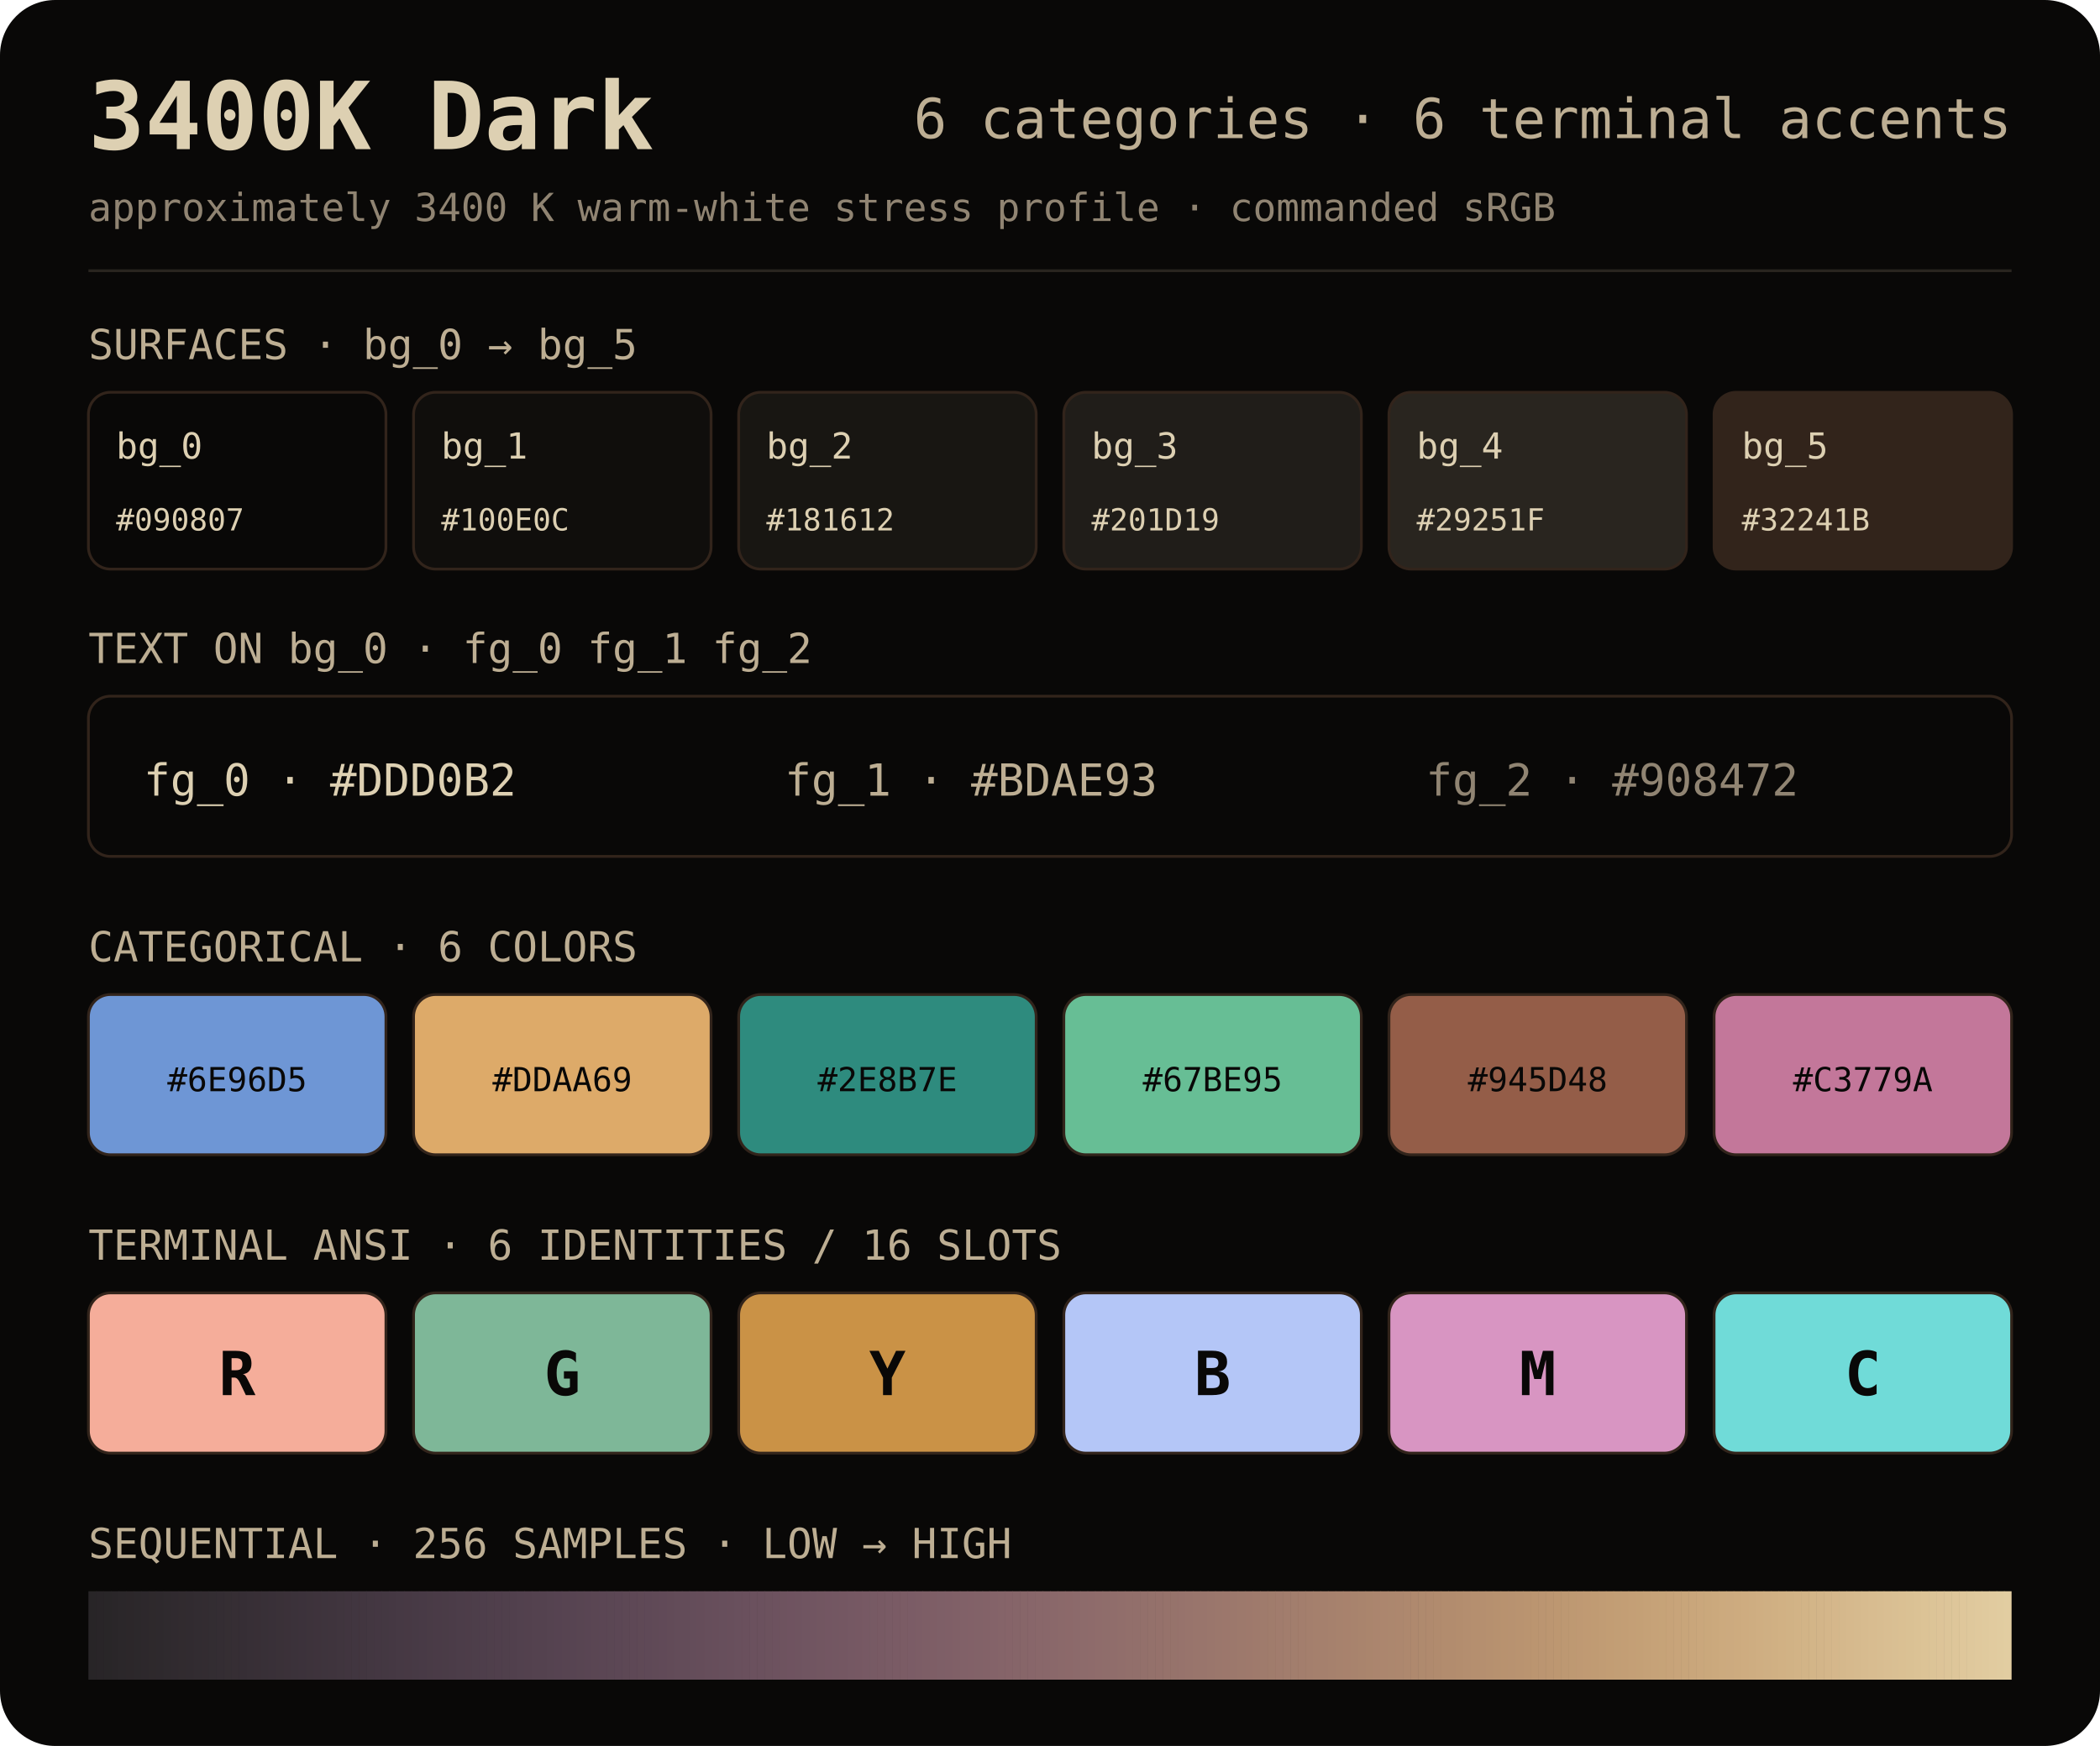
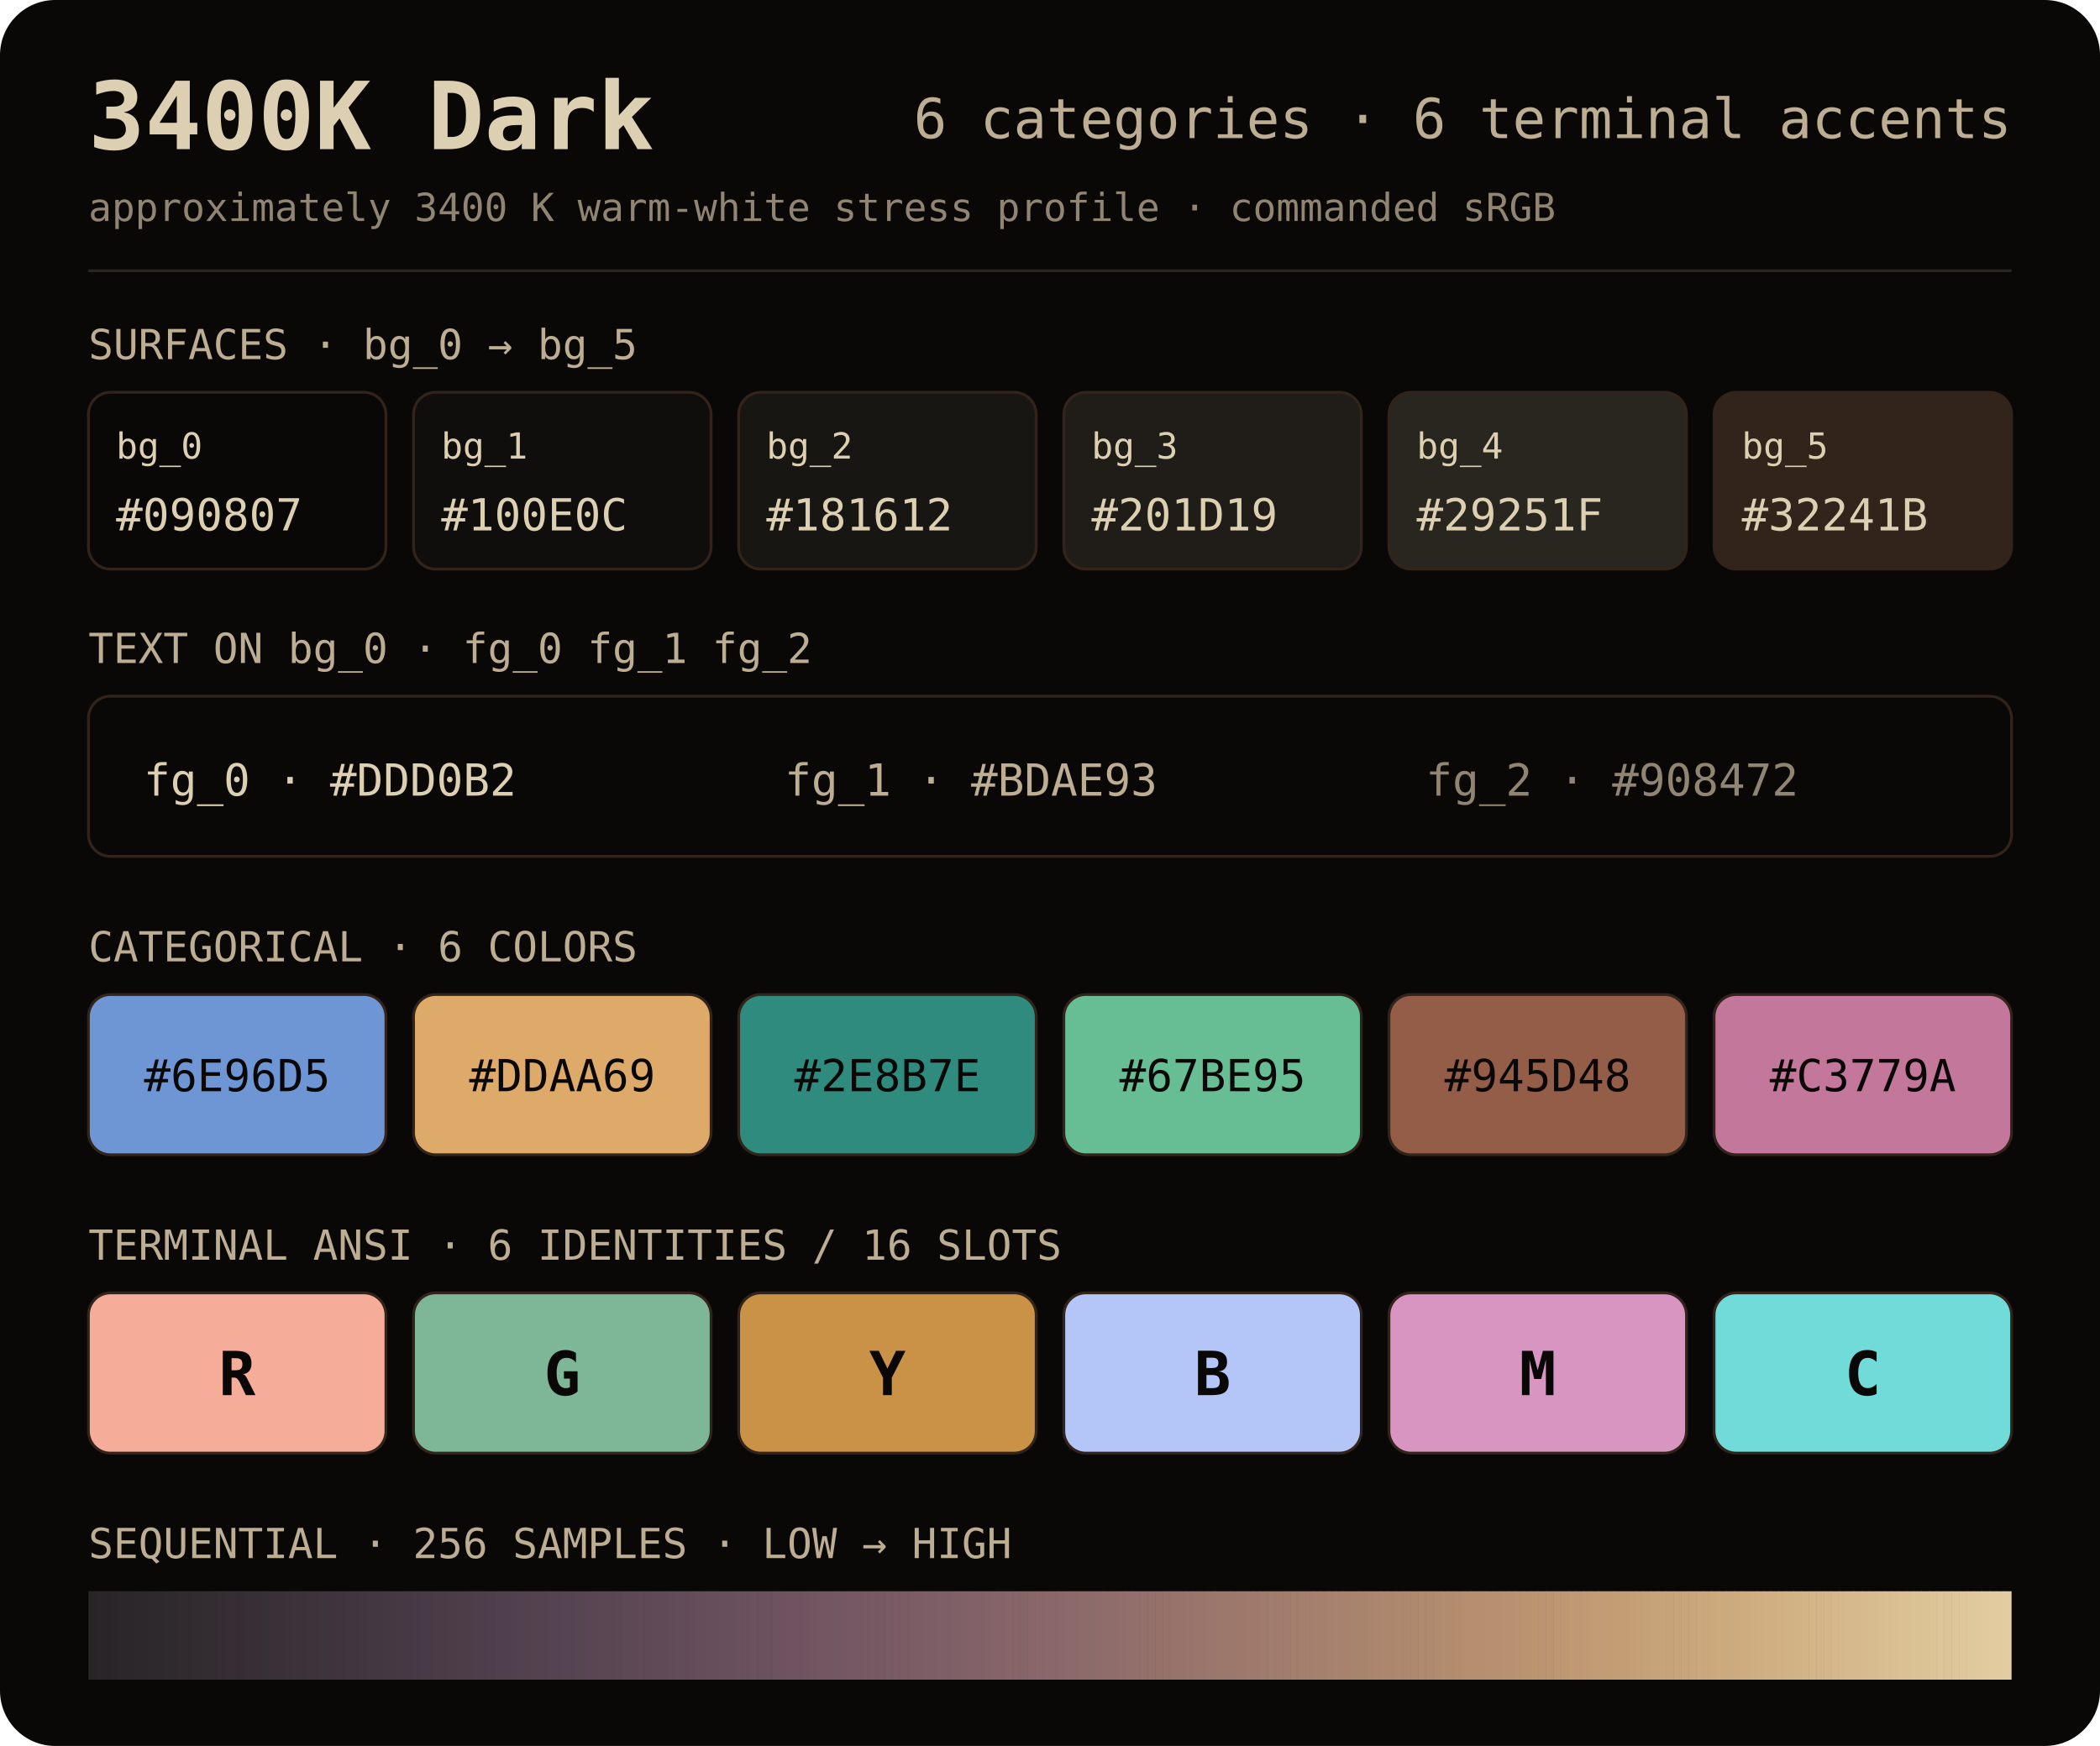
<svg xmlns="http://www.w3.org/2000/svg" width="760" height="632" viewBox="0 0 760 632">
  <rect width="100%" height="100%" rx="20" fill="#090807" />
  <text x="32" y="54" fill="#DDD0B2" font-size="34" font-family="ui-monospace, SFMono-Regular, Menlo, monospace" font-weight="700">3400K Dark</text>
  <text x="728" y="50" fill="#BDAE93" font-size="20" font-family="ui-monospace, SFMono-Regular, Menlo, monospace" text-anchor="end">6 categories · 6 terminal accents</text>
  <text x="32" y="80" fill="#908472" font-size="14" font-family="ui-monospace, SFMono-Regular, Menlo, monospace">approximately 3400 K warm-white stress profile · commanded sRGB</text>
  <line x1="32" y1="98" x2="728" y2="98" stroke="#29251F" />
  <text x="32" y="130" fill="#BDAE93" font-size="15" font-family="ui-monospace, SFMono-Regular, Menlo, monospace">SURFACES · bg_0 → bg_5</text>
  <rect x="32.00" y="142" width="107.67" height="64" rx="8" fill="#090807" stroke="#32241B" />
  <text x="42.0" y="166" fill="#DDD0B2" font-size="13" font-family="ui-monospace, SFMono-Regular, Menlo, monospace">bg_0</text>
-   <text x="42.0" y="192" fill="#DDD0B2" font-size="11" font-family="ui-monospace, SFMono-Regular, Menlo, monospace">#090807</text>
+   <text x="42.0" y="192" fill="#DDD0B2" font-size="16" font-family="ui-monospace, SFMono-Regular, Menlo, monospace">#090807</text>
  <rect x="149.67" y="142" width="107.67" height="64" rx="8" fill="#100E0C" stroke="#32241B" />
  <text x="159.667" y="166" fill="#DDD0B2" font-size="13" font-family="ui-monospace, SFMono-Regular, Menlo, monospace">bg_1</text>
-   <text x="159.667" y="192" fill="#DDD0B2" font-size="11" font-family="ui-monospace, SFMono-Regular, Menlo, monospace">#100E0C</text>
+   <text x="159.667" y="192" fill="#DDD0B2" font-size="16" font-family="ui-monospace, SFMono-Regular, Menlo, monospace">#100E0C</text>
  <rect x="267.33" y="142" width="107.67" height="64" rx="8" fill="#181612" stroke="#32241B" />
  <text x="277.333" y="166" fill="#DDD0B2" font-size="13" font-family="ui-monospace, SFMono-Regular, Menlo, monospace">bg_2</text>
-   <text x="277.333" y="192" fill="#DDD0B2" font-size="11" font-family="ui-monospace, SFMono-Regular, Menlo, monospace">#181612</text>
+   <text x="277.333" y="192" fill="#DDD0B2" font-size="16" font-family="ui-monospace, SFMono-Regular, Menlo, monospace">#181612</text>
  <rect x="385.00" y="142" width="107.67" height="64" rx="8" fill="#201D19" stroke="#32241B" />
  <text x="395.0" y="166" fill="#DDD0B2" font-size="13" font-family="ui-monospace, SFMono-Regular, Menlo, monospace">bg_3</text>
-   <text x="395.0" y="192" fill="#DDD0B2" font-size="11" font-family="ui-monospace, SFMono-Regular, Menlo, monospace">#201D19</text>
+   <text x="395.0" y="192" fill="#DDD0B2" font-size="16" font-family="ui-monospace, SFMono-Regular, Menlo, monospace">#201D19</text>
  <rect x="502.67" y="142" width="107.67" height="64" rx="8" fill="#29251F" stroke="#32241B" />
  <text x="512.667" y="166" fill="#DDD0B2" font-size="13" font-family="ui-monospace, SFMono-Regular, Menlo, monospace">bg_4</text>
-   <text x="512.667" y="192" fill="#DDD0B2" font-size="11" font-family="ui-monospace, SFMono-Regular, Menlo, monospace">#29251F</text>
+   <text x="512.667" y="192" fill="#DDD0B2" font-size="16" font-family="ui-monospace, SFMono-Regular, Menlo, monospace">#29251F</text>
  <rect x="620.33" y="142" width="107.67" height="64" rx="8" fill="#32241B" stroke="#32241B" />
  <text x="630.333" y="166" fill="#DDD0B2" font-size="13" font-family="ui-monospace, SFMono-Regular, Menlo, monospace">bg_5</text>
-   <text x="630.333" y="192" fill="#DDD0B2" font-size="11" font-family="ui-monospace, SFMono-Regular, Menlo, monospace">#32241B</text>
+   <text x="630.333" y="192" fill="#DDD0B2" font-size="16" font-family="ui-monospace, SFMono-Regular, Menlo, monospace">#32241B</text>
  <text x="32" y="240" fill="#BDAE93" font-size="15" font-family="ui-monospace, SFMono-Regular, Menlo, monospace">TEXT ON bg_0 · fg_0 fg_1 fg_2</text>
  <rect x="32" y="252" width="696" height="58" rx="8" fill="#090807" stroke="#32241B" />
  <text x="52" y="288" fill="#DDD0B2" font-size="16" font-family="ui-monospace, SFMono-Regular, Menlo, monospace">fg_0 · #DDD0B2</text>
  <text x="284" y="288" fill="#BDAE93" font-size="16" font-family="ui-monospace, SFMono-Regular, Menlo, monospace">fg_1 · #BDAE93</text>
  <text x="516" y="288" fill="#908472" font-size="16" font-family="ui-monospace, SFMono-Regular, Menlo, monospace">fg_2 · #908472</text>
  <text x="32" y="348" fill="#BDAE93" font-size="15" font-family="ui-monospace, SFMono-Regular, Menlo, monospace">CATEGORICAL · 6 COLORS</text>
  <rect x="32.00" y="360" width="107.67" height="58" rx="8" fill="#6E96D5" stroke="#32241B" />
-   <text x="85.833" y="395" fill="#090807" font-size="12" font-family="ui-monospace, SFMono-Regular, Menlo, monospace" text-anchor="middle">#6E96D5</text>
+   <text x="85.833" y="395" fill="#090807" font-size="16" font-family="ui-monospace, SFMono-Regular, Menlo, monospace" text-anchor="middle">#6E96D5</text>
  <rect x="149.67" y="360" width="107.67" height="58" rx="8" fill="#DDAA69" stroke="#32241B" />
-   <text x="203.5" y="395" fill="#090807" font-size="12" font-family="ui-monospace, SFMono-Regular, Menlo, monospace" text-anchor="middle">#DDAA69</text>
+   <text x="203.5" y="395" fill="#090807" font-size="16" font-family="ui-monospace, SFMono-Regular, Menlo, monospace" text-anchor="middle">#DDAA69</text>
  <rect x="267.33" y="360" width="107.67" height="58" rx="8" fill="#2E8B7E" stroke="#32241B" />
-   <text x="321.167" y="395" fill="#090807" font-size="12" font-family="ui-monospace, SFMono-Regular, Menlo, monospace" text-anchor="middle">#2E8B7E</text>
+   <text x="321.167" y="395" fill="#090807" font-size="16" font-family="ui-monospace, SFMono-Regular, Menlo, monospace" text-anchor="middle">#2E8B7E</text>
  <rect x="385.00" y="360" width="107.67" height="58" rx="8" fill="#67BE95" stroke="#32241B" />
-   <text x="438.833" y="395" fill="#090807" font-size="12" font-family="ui-monospace, SFMono-Regular, Menlo, monospace" text-anchor="middle">#67BE95</text>
+   <text x="438.833" y="395" fill="#090807" font-size="16" font-family="ui-monospace, SFMono-Regular, Menlo, monospace" text-anchor="middle">#67BE95</text>
  <rect x="502.67" y="360" width="107.67" height="58" rx="8" fill="#945D48" stroke="#32241B" />
-   <text x="556.5" y="395" fill="#090807" font-size="12" font-family="ui-monospace, SFMono-Regular, Menlo, monospace" text-anchor="middle">#945D48</text>
+   <text x="556.5" y="395" fill="#090807" font-size="16" font-family="ui-monospace, SFMono-Regular, Menlo, monospace" text-anchor="middle">#945D48</text>
  <rect x="620.33" y="360" width="107.67" height="58" rx="8" fill="#C3779A" stroke="#32241B" />
-   <text x="674.167" y="395" fill="#090807" font-size="12" font-family="ui-monospace, SFMono-Regular, Menlo, monospace" text-anchor="middle">#C3779A</text>
+   <text x="674.167" y="395" fill="#090807" font-size="16" font-family="ui-monospace, SFMono-Regular, Menlo, monospace" text-anchor="middle">#C3779A</text>
  <text x="32" y="456" fill="#BDAE93" font-size="15" font-family="ui-monospace, SFMono-Regular, Menlo, monospace">TERMINAL ANSI · 6 IDENTITIES / 16 SLOTS</text>
  <rect x="32.00" y="468" width="107.67" height="58" rx="8" fill="#F5AD9A" stroke="#32241B" />
  <text x="85.833" y="505" fill="#090807" font-size="22" font-family="ui-monospace, SFMono-Regular, Menlo, monospace" font-weight="700" text-anchor="middle">R</text>
  <rect x="149.67" y="468" width="107.67" height="58" rx="8" fill="#7EB798" stroke="#32241B" />
  <text x="203.5" y="505" fill="#090807" font-size="22" font-family="ui-monospace, SFMono-Regular, Menlo, monospace" font-weight="700" text-anchor="middle">G</text>
  <rect x="267.33" y="468" width="107.67" height="58" rx="8" fill="#CA9246" stroke="#32241B" />
  <text x="321.167" y="505" fill="#090807" font-size="22" font-family="ui-monospace, SFMono-Regular, Menlo, monospace" font-weight="700" text-anchor="middle">Y</text>
  <rect x="385.00" y="468" width="107.67" height="58" rx="8" fill="#B4C6F7" stroke="#32241B" />
  <text x="438.833" y="505" fill="#090807" font-size="22" font-family="ui-monospace, SFMono-Regular, Menlo, monospace" font-weight="700" text-anchor="middle">B</text>
  <rect x="502.67" y="468" width="107.67" height="58" rx="8" fill="#D895C2" stroke="#32241B" />
  <text x="556.5" y="505" fill="#090807" font-size="22" font-family="ui-monospace, SFMono-Regular, Menlo, monospace" font-weight="700" text-anchor="middle">M</text>
  <rect x="620.33" y="468" width="107.67" height="58" rx="8" fill="#70DBD8" stroke="#32241B" />
  <text x="674.167" y="505" fill="#090807" font-size="22" font-family="ui-monospace, SFMono-Regular, Menlo, monospace" font-weight="700" text-anchor="middle">C</text>
  <text x="32" y="564" fill="#BDAE93" font-size="15" font-family="ui-monospace, SFMono-Regular, Menlo, monospace">SEQUENTIAL · 256 SAMPLES · LOW → HIGH</text>
  <rect x="32" y="576" width="2.9" height="32" fill="#282527" />
  <rect x="34.719" y="576" width="2.9" height="32" fill="#292528" />
  <rect x="37.438" y="576" width="2.9" height="32" fill="#292628" />
  <rect x="40.156" y="576" width="2.9" height="32" fill="#2A2629" />
  <rect x="42.875" y="576" width="2.9" height="32" fill="#2B272A" />
  <rect x="45.594" y="576" width="2.9" height="32" fill="#2C272A" />
  <rect x="48.312" y="576" width="2.9" height="32" fill="#2C282B" />
  <rect x="51.031" y="576" width="2.9" height="32" fill="#2D282C" />
  <rect x="53.75" y="576" width="2.9" height="32" fill="#2E292C" />
  <rect x="56.469" y="576" width="2.9" height="32" fill="#2E292D" />
  <rect x="59.188" y="576" width="2.9" height="32" fill="#2F2A2E" />
  <rect x="61.906" y="576" width="2.9" height="32" fill="#302A2F" />
  <rect x="64.625" y="576" width="2.9" height="32" fill="#312B2F" />
  <rect x="67.344" y="576" width="2.9" height="32" fill="#312B30" />
  <rect x="70.062" y="576" width="2.9" height="32" fill="#322C31" />
  <rect x="72.781" y="576" width="2.9" height="32" fill="#332C31" />
  <rect x="75.5" y="576" width="2.9" height="32" fill="#332D32" />
  <rect x="78.219" y="576" width="2.9" height="32" fill="#342D33" />
  <rect x="80.938" y="576" width="2.9" height="32" fill="#352E33" />
  <rect x="83.656" y="576" width="2.9" height="32" fill="#362E34" />
  <rect x="86.375" y="576" width="2.9" height="32" fill="#362E35" />
  <rect x="89.094" y="576" width="2.9" height="32" fill="#372F36" />
  <rect x="91.812" y="576" width="2.9" height="32" fill="#382F36" />
  <rect x="94.531" y="576" width="2.9" height="32" fill="#383037" />
  <rect x="97.25" y="576" width="2.9" height="32" fill="#393038" />
  <rect x="99.969" y="576" width="2.9" height="32" fill="#3A3138" />
  <rect x="102.688" y="576" width="2.9" height="32" fill="#3B3139" />
  <rect x="105.406" y="576" width="2.9" height="32" fill="#3B323A" />
  <rect x="108.125" y="576" width="2.9" height="32" fill="#3C323B" />
  <rect x="110.844" y="576" width="2.9" height="32" fill="#3D333B" />
  <rect x="113.562" y="576" width="2.9" height="32" fill="#3E333C" />
  <rect x="116.281" y="576" width="2.9" height="32" fill="#3E343D" />
  <rect x="119" y="576" width="2.9" height="32" fill="#3F343D" />
  <rect x="121.719" y="576" width="2.9" height="32" fill="#40353E" />
  <rect x="124.438" y="576" width="2.9" height="32" fill="#41353F" />
  <rect x="127.156" y="576" width="2.9" height="32" fill="#413640" />
  <rect x="129.875" y="576" width="2.9" height="32" fill="#423640" />
  <rect x="132.594" y="576" width="2.9" height="32" fill="#433741" />
  <rect x="135.312" y="576" width="2.9" height="32" fill="#443742" />
  <rect x="138.031" y="576" width="2.9" height="32" fill="#443842" />
  <rect x="140.75" y="576" width="2.9" height="32" fill="#453843" />
  <rect x="143.469" y="576" width="2.9" height="32" fill="#463944" />
  <rect x="146.188" y="576" width="2.9" height="32" fill="#473944" />
  <rect x="148.906" y="576" width="2.9" height="32" fill="#473A45" />
  <rect x="151.625" y="576" width="2.9" height="32" fill="#483A46" />
  <rect x="154.344" y="576" width="2.9" height="32" fill="#493B46" />
  <rect x="157.062" y="576" width="2.9" height="32" fill="#4A3B47" />
  <rect x="159.781" y="576" width="2.9" height="32" fill="#4A3C47" />
  <rect x="162.5" y="576" width="2.9" height="32" fill="#4B3C48" />
  <rect x="165.219" y="576" width="2.9" height="32" fill="#4C3D49" />
  <rect x="167.938" y="576" width="2.9" height="32" fill="#4D3D49" />
  <rect x="170.656" y="576" width="2.9" height="32" fill="#4D3E4A" />
  <rect x="173.375" y="576" width="2.9" height="32" fill="#4E3E4B" />
  <rect x="176.094" y="576" width="2.9" height="32" fill="#4F3F4B" />
  <rect x="178.812" y="576" width="2.9" height="32" fill="#503F4C" />
  <rect x="181.531" y="576" width="2.9" height="32" fill="#50404C" />
  <rect x="184.25" y="576" width="2.9" height="32" fill="#51404D" />
  <rect x="186.969" y="576" width="2.9" height="32" fill="#52414E" />
  <rect x="189.688" y="576" width="2.9" height="32" fill="#53414E" />
  <rect x="192.406" y="576" width="2.9" height="32" fill="#54424F" />
  <rect x="195.125" y="576" width="2.9" height="32" fill="#54424F" />
  <rect x="197.844" y="576" width="2.9" height="32" fill="#554350" />
  <rect x="200.562" y="576" width="2.9" height="32" fill="#564351" />
  <rect x="203.281" y="576" width="2.9" height="32" fill="#574451" />
  <rect x="206" y="576" width="2.9" height="32" fill="#574452" />
  <rect x="208.719" y="576" width="2.9" height="32" fill="#584552" />
  <rect x="211.438" y="576" width="2.9" height="32" fill="#594553" />
  <rect x="214.156" y="576" width="2.9" height="32" fill="#5A4653" />
  <rect x="216.875" y="576" width="2.9" height="32" fill="#5B4654" />
  <rect x="219.594" y="576" width="2.9" height="32" fill="#5B4754" />
  <rect x="222.312" y="576" width="2.9" height="32" fill="#5C4755" />
  <rect x="225.031" y="576" width="2.9" height="32" fill="#5D4855" />
  <rect x="227.75" y="576" width="2.9" height="32" fill="#5E4856" />
  <rect x="230.469" y="576" width="2.9" height="32" fill="#5F4956" />
  <rect x="233.188" y="576" width="2.9" height="32" fill="#5F4957" />
  <rect x="235.906" y="576" width="2.9" height="32" fill="#604A57" />
  <rect x="238.625" y="576" width="2.9" height="32" fill="#614A58" />
  <rect x="241.344" y="576" width="2.9" height="32" fill="#624B58" />
  <rect x="244.062" y="576" width="2.9" height="32" fill="#634C59" />
  <rect x="246.781" y="576" width="2.9" height="32" fill="#634C59" />
  <rect x="249.5" y="576" width="2.9" height="32" fill="#644D5A" />
  <rect x="252.219" y="576" width="2.9" height="32" fill="#654D5A" />
  <rect x="254.938" y="576" width="2.9" height="32" fill="#664E5B" />
  <rect x="257.656" y="576" width="2.9" height="32" fill="#674E5B" />
  <rect x="260.375" y="576" width="2.9" height="32" fill="#674F5C" />
  <rect x="263.094" y="576" width="2.9" height="32" fill="#684F5C" />
  <rect x="265.812" y="576" width="2.9" height="32" fill="#69505D" />
  <rect x="268.531" y="576" width="2.9" height="32" fill="#6A505D" />
  <rect x="271.25" y="576" width="2.9" height="32" fill="#6B515E" />
  <rect x="273.969" y="576" width="2.9" height="32" fill="#6B515E" />
  <rect x="276.688" y="576" width="2.9" height="32" fill="#6C525E" />
  <rect x="279.406" y="576" width="2.9" height="32" fill="#6D525F" />
  <rect x="282.125" y="576" width="2.9" height="32" fill="#6E535F" />
  <rect x="284.844" y="576" width="2.9" height="32" fill="#6F5360" />
  <rect x="287.562" y="576" width="2.9" height="32" fill="#6F5460" />
  <rect x="290.281" y="576" width="2.9" height="32" fill="#705561" />
  <rect x="293" y="576" width="2.9" height="32" fill="#715561" />
  <rect x="295.719" y="576" width="2.9" height="32" fill="#725661" />
  <rect x="298.438" y="576" width="2.9" height="32" fill="#735662" />
  <rect x="301.156" y="576" width="2.9" height="32" fill="#735762" />
  <rect x="303.875" y="576" width="2.9" height="32" fill="#745762" />
  <rect x="306.594" y="576" width="2.9" height="32" fill="#755863" />
  <rect x="309.312" y="576" width="2.9" height="32" fill="#765863" />
  <rect x="312.031" y="576" width="2.9" height="32" fill="#775964" />
  <rect x="314.75" y="576" width="2.9" height="32" fill="#775A64" />
  <rect x="317.469" y="576" width="2.9" height="32" fill="#785A64" />
  <rect x="320.188" y="576" width="2.9" height="32" fill="#795B65" />
  <rect x="322.906" y="576" width="2.9" height="32" fill="#7A5B65" />
  <rect x="325.625" y="576" width="2.9" height="32" fill="#7B5C65" />
  <rect x="328.344" y="576" width="2.9" height="32" fill="#7B5C66" />
  <rect x="331.062" y="576" width="2.9" height="32" fill="#7C5D66" />
  <rect x="333.781" y="576" width="2.9" height="32" fill="#7D5E66" />
  <rect x="336.5" y="576" width="2.9" height="32" fill="#7E5E66" />
  <rect x="339.219" y="576" width="2.9" height="32" fill="#7E5F67" />
  <rect x="341.938" y="576" width="2.9" height="32" fill="#7F5F67" />
  <rect x="344.656" y="576" width="2.9" height="32" fill="#806067" />
  <rect x="347.375" y="576" width="2.9" height="32" fill="#816168" />
  <rect x="350.094" y="576" width="2.9" height="32" fill="#826168" />
  <rect x="352.812" y="576" width="2.9" height="32" fill="#826268" />
  <rect x="355.531" y="576" width="2.9" height="32" fill="#836268" />
  <rect x="358.25" y="576" width="2.9" height="32" fill="#846369" />
  <rect x="360.969" y="576" width="2.9" height="32" fill="#856469" />
  <rect x="363.688" y="576" width="2.9" height="32" fill="#866469" />
  <rect x="366.406" y="576" width="2.9" height="32" fill="#866569" />
  <rect x="369.125" y="576" width="2.9" height="32" fill="#876669" />
  <rect x="371.844" y="576" width="2.9" height="32" fill="#88666A" />
  <rect x="374.562" y="576" width="2.9" height="32" fill="#89676A" />
  <rect x="377.281" y="576" width="2.9" height="32" fill="#89676A" />
  <rect x="380" y="576" width="2.9" height="32" fill="#8A686A" />
  <rect x="382.719" y="576" width="2.9" height="32" fill="#8B696A" />
  <rect x="385.438" y="576" width="2.9" height="32" fill="#8C696A" />
  <rect x="388.156" y="576" width="2.9" height="32" fill="#8C6A6B" />
  <rect x="390.875" y="576" width="2.9" height="32" fill="#8D6B6B" />
  <rect x="393.594" y="576" width="2.9" height="32" fill="#8E6B6B" />
  <rect x="396.312" y="576" width="2.9" height="32" fill="#8F6C6B" />
  <rect x="399.031" y="576" width="2.9" height="32" fill="#8F6D6B" />
  <rect x="401.75" y="576" width="2.9" height="32" fill="#906D6B" />
  <rect x="404.469" y="576" width="2.9" height="32" fill="#916E6B" />
  <rect x="407.188" y="576" width="2.9" height="32" fill="#926F6B" />
  <rect x="409.906" y="576" width="2.9" height="32" fill="#926F6B" />
  <rect x="412.625" y="576" width="2.9" height="32" fill="#93706B" />
  <rect x="415.344" y="576" width="2.9" height="32" fill="#94716B" />
  <rect x="418.062" y="576" width="2.9" height="32" fill="#95716B" />
  <rect x="420.781" y="576" width="2.9" height="32" fill="#96726B" />
  <rect x="423.5" y="576" width="2.9" height="32" fill="#96736B" />
  <rect x="426.219" y="576" width="2.9" height="32" fill="#97736C" />
  <rect x="428.938" y="576" width="2.9" height="32" fill="#98746C" />
  <rect x="431.656" y="576" width="2.9" height="32" fill="#99756C" />
  <rect x="434.375" y="576" width="2.9" height="32" fill="#99756C" />
  <rect x="437.094" y="576" width="2.9" height="32" fill="#9A766C" />
  <rect x="439.812" y="576" width="2.9" height="32" fill="#9B776C" />
  <rect x="442.531" y="576" width="2.9" height="32" fill="#9C776C" />
  <rect x="445.25" y="576" width="2.9" height="32" fill="#9C786C" />
  <rect x="447.969" y="576" width="2.9" height="32" fill="#9D796C" />
  <rect x="450.688" y="576" width="2.9" height="32" fill="#9E796C" />
  <rect x="453.406" y="576" width="2.9" height="32" fill="#9F7A6C" />
  <rect x="456.125" y="576" width="2.9" height="32" fill="#9F7B6C" />
  <rect x="458.844" y="576" width="2.9" height="32" fill="#A07C6C" />
  <rect x="461.562" y="576" width="2.9" height="32" fill="#A17C6D" />
  <rect x="464.281" y="576" width="2.9" height="32" fill="#A27D6D" />
  <rect x="467" y="576" width="2.9" height="32" fill="#A27E6D" />
  <rect x="469.719" y="576" width="2.9" height="32" fill="#A37E6D" />
  <rect x="472.438" y="576" width="2.9" height="32" fill="#A47F6D" />
  <rect x="475.156" y="576" width="2.9" height="32" fill="#A5806D" />
  <rect x="477.875" y="576" width="2.9" height="32" fill="#A5806D" />
  <rect x="480.594" y="576" width="2.9" height="32" fill="#A6816D" />
  <rect x="483.312" y="576" width="2.9" height="32" fill="#A7826D" />
  <rect x="486.031" y="576" width="2.9" height="32" fill="#A8826D" />
  <rect x="488.75" y="576" width="2.9" height="32" fill="#A8836D" />
  <rect x="491.469" y="576" width="2.9" height="32" fill="#A9846D" />
  <rect x="494.188" y="576" width="2.9" height="32" fill="#AA856D" />
  <rect x="496.906" y="576" width="2.9" height="32" fill="#AB856E" />
  <rect x="499.625" y="576" width="2.9" height="32" fill="#AC866E" />
  <rect x="502.344" y="576" width="2.9" height="32" fill="#AC876E" />
  <rect x="505.062" y="576" width="2.9" height="32" fill="#AD876E" />
  <rect x="507.781" y="576" width="2.9" height="32" fill="#AE886E" />
  <rect x="510.5" y="576" width="2.9" height="32" fill="#AF896E" />
  <rect x="513.219" y="576" width="2.9" height="32" fill="#AF8A6E" />
  <rect x="515.938" y="576" width="2.9" height="32" fill="#B08A6E" />
  <rect x="518.656" y="576" width="2.9" height="32" fill="#B18B6E" />
  <rect x="521.375" y="576" width="2.9" height="32" fill="#B28C6E" />
  <rect x="524.094" y="576" width="2.9" height="32" fill="#B28C6E" />
  <rect x="526.812" y="576" width="2.9" height="32" fill="#B38D6E" />
  <rect x="529.531" y="576" width="2.9" height="32" fill="#B48E6F" />
  <rect x="532.25" y="576" width="2.9" height="32" fill="#B58F6F" />
  <rect x="534.969" y="576" width="2.9" height="32" fill="#B58F6F" />
  <rect x="537.688" y="576" width="2.9" height="32" fill="#B6906F" />
  <rect x="540.406" y="576" width="2.9" height="32" fill="#B7916F" />
  <rect x="543.125" y="576" width="2.9" height="32" fill="#B8926F" />
  <rect x="545.844" y="576" width="2.9" height="32" fill="#B89270" />
  <rect x="548.562" y="576" width="2.9" height="32" fill="#B99370" />
  <rect x="551.281" y="576" width="2.9" height="32" fill="#BA9470" />
  <rect x="554" y="576" width="2.9" height="32" fill="#BB9570" />
  <rect x="556.719" y="576" width="2.9" height="32" fill="#BB9571" />
  <rect x="559.438" y="576" width="2.9" height="32" fill="#BC9671" />
  <rect x="562.156" y="576" width="2.9" height="32" fill="#BD9771" />
  <rect x="564.875" y="576" width="2.9" height="32" fill="#BD9872" />
  <rect x="567.594" y="576" width="2.9" height="32" fill="#BE9972" />
  <rect x="570.312" y="576" width="2.9" height="32" fill="#BF9973" />
  <rect x="573.031" y="576" width="2.9" height="32" fill="#C09A73" />
  <rect x="575.75" y="576" width="2.9" height="32" fill="#C09B73" />
  <rect x="578.469" y="576" width="2.9" height="32" fill="#C19C74" />
  <rect x="581.188" y="576" width="2.9" height="32" fill="#C29D74" />
  <rect x="583.906" y="576" width="2.9" height="32" fill="#C29E75" />
  <rect x="586.625" y="576" width="2.9" height="32" fill="#C39E75" />
  <rect x="589.344" y="576" width="2.9" height="32" fill="#C49F76" />
  <rect x="592.062" y="576" width="2.9" height="32" fill="#C4A076" />
  <rect x="594.781" y="576" width="2.9" height="32" fill="#C5A177" />
  <rect x="597.5" y="576" width="2.9" height="32" fill="#C6A278" />
  <rect x="600.219" y="576" width="2.9" height="32" fill="#C6A378" />
  <rect x="602.938" y="576" width="2.9" height="32" fill="#C7A379" />
  <rect x="605.656" y="576" width="2.9" height="32" fill="#C8A47A" />
  <rect x="608.375" y="576" width="2.9" height="32" fill="#C8A57A" />
  <rect x="611.094" y="576" width="2.9" height="32" fill="#C9A67B" />
  <rect x="613.812" y="576" width="2.9" height="32" fill="#CAA77C" />
  <rect x="616.531" y="576" width="2.9" height="32" fill="#CAA87C" />
  <rect x="619.25" y="576" width="2.9" height="32" fill="#CBA97D" />
  <rect x="621.969" y="576" width="2.9" height="32" fill="#CCAA7E" />
  <rect x="624.688" y="576" width="2.9" height="32" fill="#CCAA7F" />
  <rect x="627.406" y="576" width="2.9" height="32" fill="#CDAB7F" />
  <rect x="630.125" y="576" width="2.9" height="32" fill="#CEAC80" />
  <rect x="632.844" y="576" width="2.9" height="32" fill="#CEAD81" />
  <rect x="635.562" y="576" width="2.9" height="32" fill="#CFAE82" />
  <rect x="638.281" y="576" width="2.9" height="32" fill="#CFAF83" />
  <rect x="641" y="576" width="2.9" height="32" fill="#D0B083" />
  <rect x="643.719" y="576" width="2.9" height="32" fill="#D1B184" />
  <rect x="646.438" y="576" width="2.9" height="32" fill="#D1B285" />
  <rect x="649.156" y="576" width="2.9" height="32" fill="#D2B386" />
  <rect x="651.875" y="576" width="2.9" height="32" fill="#D2B487" />
  <rect x="654.594" y="576" width="2.9" height="32" fill="#D3B588" />
  <rect x="657.312" y="576" width="2.9" height="32" fill="#D3B589" />
  <rect x="660.031" y="576" width="2.9" height="32" fill="#D4B68A" />
  <rect x="662.75" y="576" width="2.9" height="32" fill="#D5B78B" />
  <rect x="665.469" y="576" width="2.9" height="32" fill="#D5B88C" />
  <rect x="668.188" y="576" width="2.9" height="32" fill="#D6B98D" />
  <rect x="670.906" y="576" width="2.9" height="32" fill="#D6BA8E" />
  <rect x="673.625" y="576" width="2.9" height="32" fill="#D7BB8F" />
  <rect x="676.344" y="576" width="2.9" height="32" fill="#D8BC90" />
  <rect x="679.062" y="576" width="2.9" height="32" fill="#D8BD91" />
  <rect x="681.781" y="576" width="2.9" height="32" fill="#D9BE92" />
  <rect x="684.5" y="576" width="2.9" height="32" fill="#D9BF93" />
  <rect x="687.219" y="576" width="2.9" height="32" fill="#DAC093" />
  <rect x="689.938" y="576" width="2.9" height="32" fill="#DAC194" />
  <rect x="692.656" y="576" width="2.9" height="32" fill="#DBC295" />
  <rect x="695.375" y="576" width="2.9" height="32" fill="#DCC396" />
  <rect x="698.094" y="576" width="2.9" height="32" fill="#DCC497" />
  <rect x="700.812" y="576" width="2.9" height="32" fill="#DDC498" />
  <rect x="703.531" y="576" width="2.9" height="32" fill="#DDC599" />
  <rect x="706.25" y="576" width="2.9" height="32" fill="#DEC69A" />
  <rect x="708.969" y="576" width="2.9" height="32" fill="#DFC79B" />
  <rect x="711.688" y="576" width="2.9" height="32" fill="#DFC89C" />
  <rect x="714.406" y="576" width="2.9" height="32" fill="#E0C99D" />
  <rect x="717.125" y="576" width="2.9" height="32" fill="#E0CA9E" />
  <rect x="719.844" y="576" width="2.9" height="32" fill="#E1CB9F" />
  <rect x="722.562" y="576" width="2.9" height="32" fill="#E1CCA0" />
  <rect x="725.281" y="576" width="2.719" height="32" fill="#E2CDA1" />
</svg>
